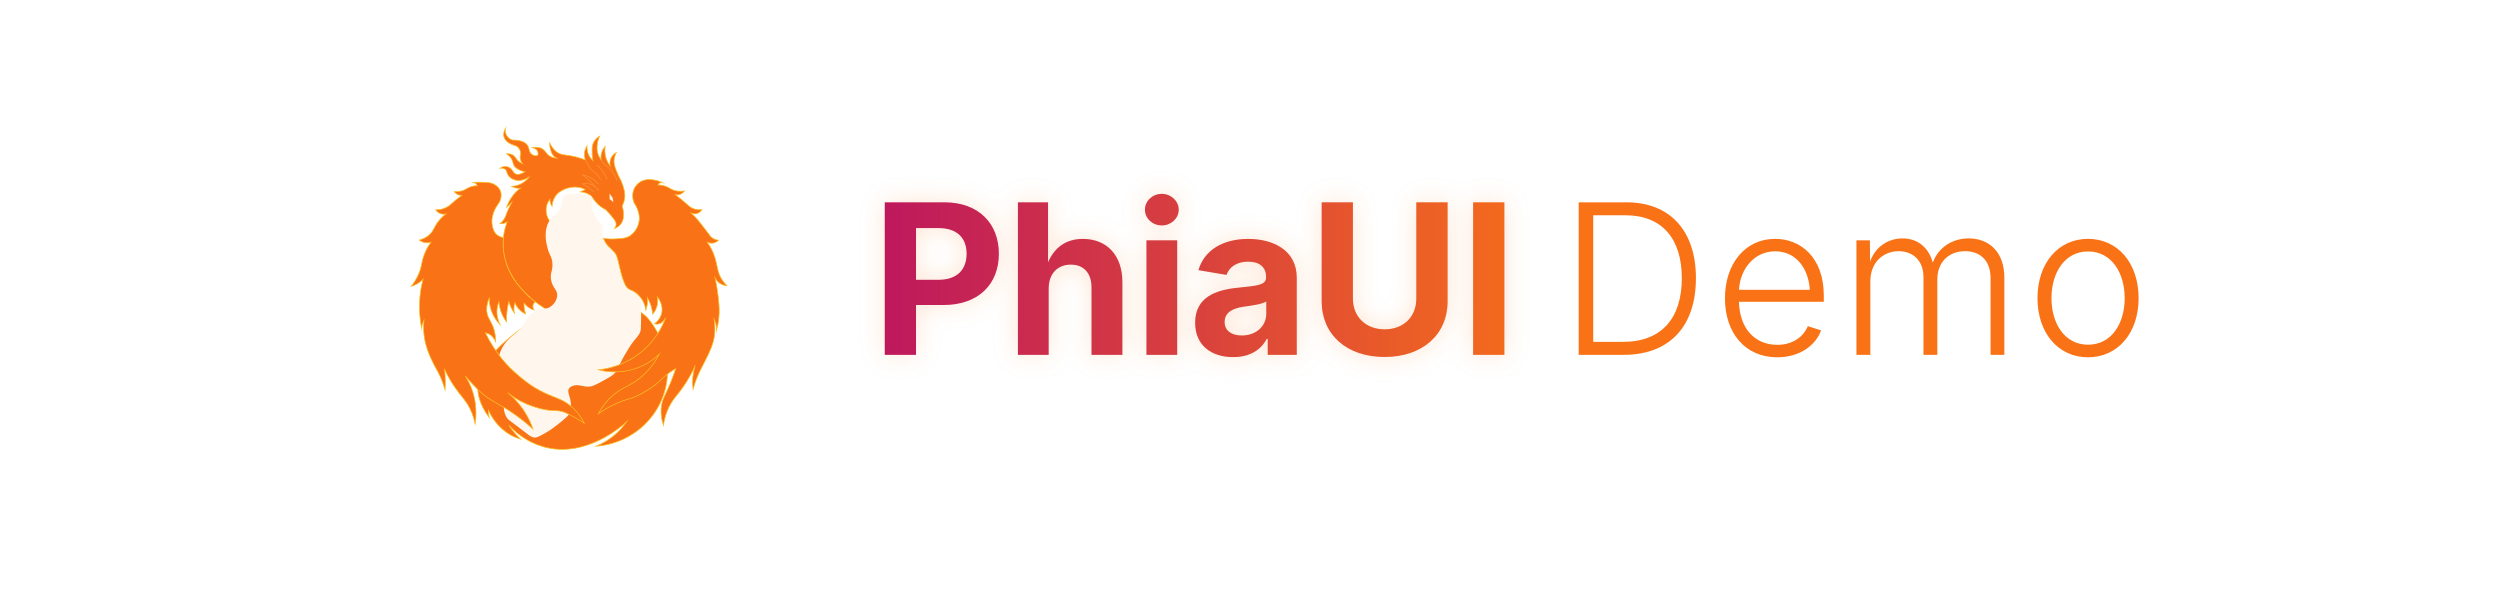
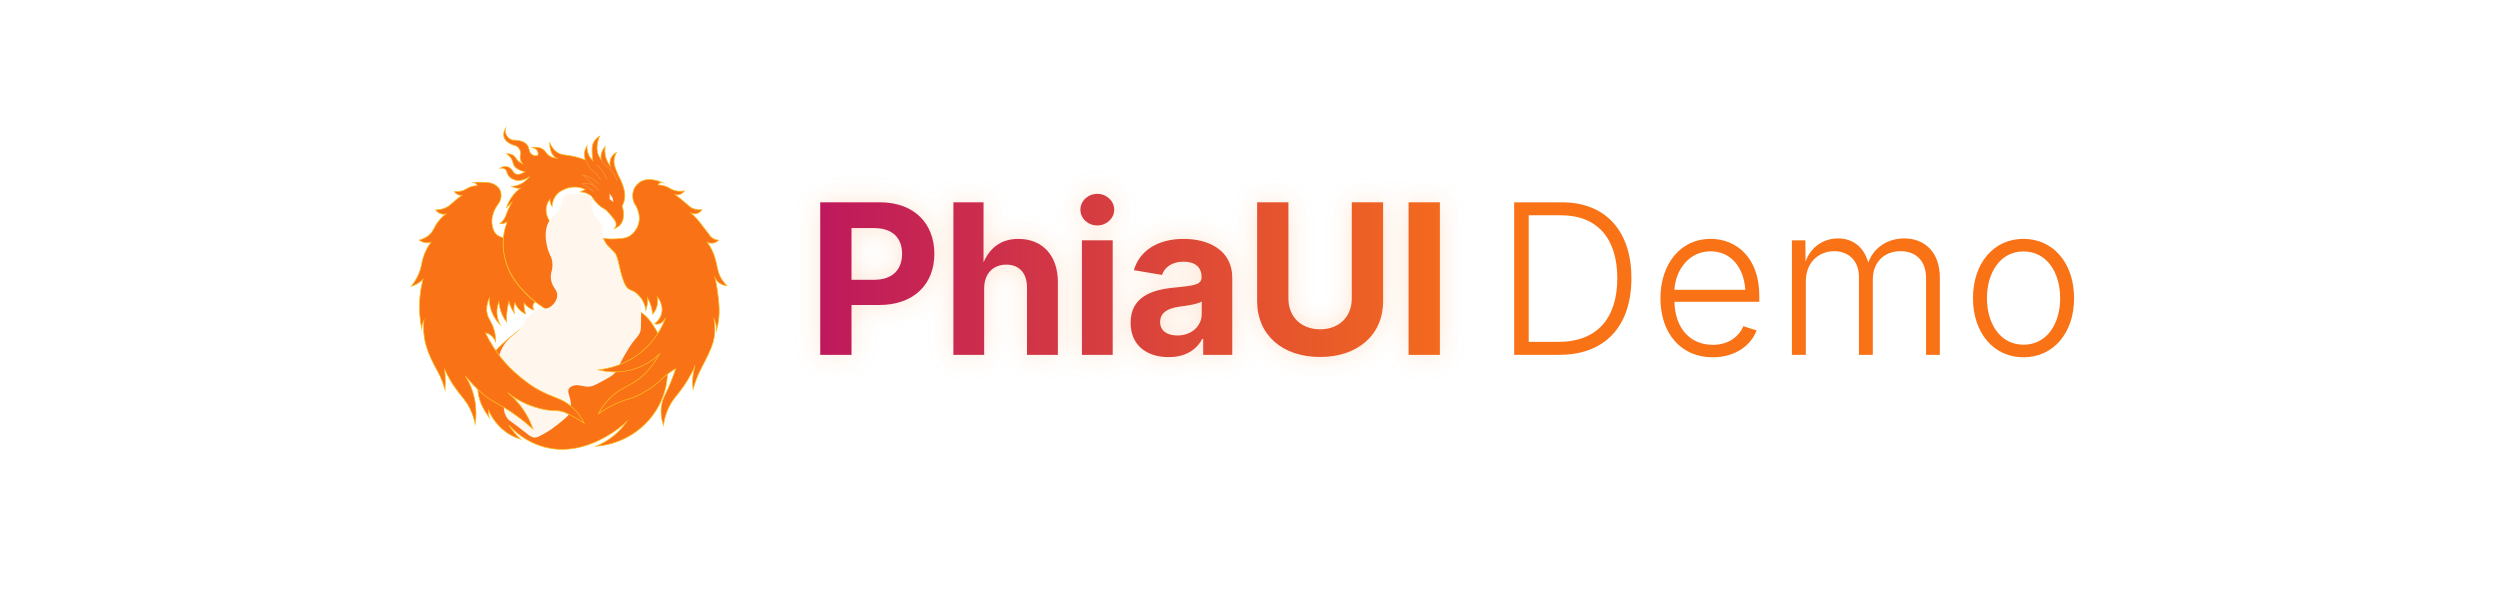
<svg xmlns="http://www.w3.org/2000/svg" width="620" height="150" viewBox="0 0 620 150">
  <defs>
    <style>
.st1 { fill: #F97316; stroke: #FBBF24; stroke-miterlimit: 10; }
      .st2 { fill: none; stroke: #FB923C; stroke-linecap: round; stroke-miterlimit: 10; }
      .st3 { fill: #FFF7ED; }
    </style>
    <linearGradient id="pdTextGrad" x1="0%" y1="0%" x2="100%" y2="0%">
      <stop offset="0%" style="stop-color:#BE185D" />
      <stop offset="55%" style="stop-color:#F97316" />
      <stop offset="100%" style="stop-color:#FBBF24" />
    </linearGradient>
    <filter id="pdGlow" x="-20%" y="-50%" width="140%" height="200%">
      <feGaussianBlur stdDeviation="3" result="blur" />
      <feComposite in="SourceGraphic" in2="blur" operator="over" />
    </filter>
  </defs>
  <g transform="translate(55,-15) scale(0.1742) translate(-438.36, 25.40)">
    <path class="st1" d="M876.44,312.04c-1.74,2.46-5.5,7.09-11.97,10.4-5.63,2.88-10.79,3.48-13.71,3.6,1.7.9,4.29,2.01,7.6,2.46,1.98.27,3.73.24,5.14.11-3.62,2.69-8.71,7.16-13.16,13.91-3.38,5.13-5.35,9.98-6.53,13.7,2.48-2.44,4.96-4.88,7.44-7.32-4.48,8.3-6.79,13.88-8.08,17.59-.4,1.14-1.28,3.77-3.32,6.74-1.91,2.79-4.03,4.7-5.54,5.89,1.17.15,2.94.23,5-.21,2.42-.52,4.2-1.54,5.24-2.25-3.61,9.88-6.36,22.18-5.6,36.13,2.93,54.15,56.05,85.26,62.27,88.78-3.66,2.43-8.82,5.95-14.83,10.38-40.07,29.57-82.31,60.4-83.59,98.85-.29,8.65,1.26,24.55,16.5,44.67-.53-1.87-1-4.11-1.23-6.68-.13-1.49-.15-2.88-.11-4.13,3.87,8.45,13.03,25,31.73,35.4,4.99,2.77,9.82,4.65,14.2,5.94-3.06-2.74-6.4-6.11-9.75-10.18-2.83-3.43-5.16-6.75-7.07-9.79,8.96,9.65,24.74,23.53,47.86,30.39,62.38,18.52,116.62-32.3,119.75-35.32-3.33,4.84-7.8,10.39-13.71,15.89-10.91,10.17-22.13,15.87-30.08,19.08,42.54-3.08,79.6-30.03,94.9-69.05,17.73-45.21-.78-88.72-19.25-111.36-6.03-7.38-5.7-4.77-21.87-19.83-62.82-58.47-65.87-96.07-99.53-107.87-4.24-1.49-16.56-5.23-21.97-15.81-1.77-3.46-4.63-11.41-1.84-20.09,1.12-3.48,2.92-6.04,4.26-7.64-.02,1.39.1,3.43.86,5.76.61,1.89,1.45,3.36,2.14,4.39.1-2.76.67-8.13,4.08-13.53,4.64-7.36,11.59-10.1,15.18-11.51,3.08-1.21,9.39-3.21,17.34-2.25,4.68.57,8.38,1.97,10.81,3.1-2.39,1.18-4.78,2.35-7.17,3.53,3.54.17,8.66.96,13.27,4.28,4.53,3.26,5.43,6.68,10.11,11.66,2.54,2.7,6.6,6.3,12.92,9.45,3.82,3.95,6.81,7.46,8.98,10.14,4.62,5.72,5.75,7.97,5.67,10.6-.08,2.68-1.4,4.79-2.37,6.04,2.34-.91,7.61-3.36,10.61-8.93,1.99-3.71,2.13-7.22,2.25-10.38.21-5.57-.99-10.04-1.93-12.74.95-1.72,2.19-4.35,3-7.71,2.35-9.79-.77-18.42-3.21-24.94-2.62-6.99-3.79-6.78-7.88-17.21-2.88-7.34-3.57-10.67-3.47-14.25.15-5.35,2.01-9.59,3.47-12.21-1.23.64-5.91,3.23-8.17,8.99-1.89,4.8-1.03,9.04-.65,10.54-1.81-2.33-4.06-5.79-5.67-10.4-2.63-7.53-2.14-14.15-1.6-17.69-1.54,1.72-4.49,5.5-5.57,11.13-.64,3.34-.4,6.2-.08,8.14-1.43-1.84-3.45-4.91-4.73-9.14-1.53-5.07-1.19-9.23-.95-11.97.48-5.34,2.06-9.73,3.6-12.93-6.14,3.77-8.46,8.36-9.31,10.38-1.64,3.93-1.6,7.46-1.54,12.95.06,4.89.65,8.91,1.19,11.66-1.6-1.45-3.64-3.65-5.32-6.73-3.26-5.96-3.28-11.68-3.11-14.38-1.51,2.47-4.67,8.47-3.47,15.75.27,1.66.73,3.14,1.26,4.41-9.78-3.72-17.9-5.43-23.54-6.3-6.42-.99-9.86-.94-14.26-3.15-7.04-3.54-10.92-10.06-13.09-14.99-.1,3.43.27,7.84,2.06,12.47,1.05,2.72,2.34,5.93,5.6,8.13,1.01.68,1.94,1.08,2.6,1.32-2.08-.06-5.4-.42-8.82-2.21-6.09-3.17-6.93-7.92-11.97-11.03-2.61-1.6-7.03-3.19-14.56-1.83.63.13,6.59,1.41,8.14,6.1.13.39,1.1,3.43-.36,4.84-1.61,1.56-5.5.48-7.99-1.21-5.6-3.8-2.58-9.67-7.9-14.83-4.32-4.19-11.2-5.06-13.55-5.36-4.2-.53-5.3.31-8.19-.95-5.63-2.44-7.58-8.27-7.68-8.59-1.1-3.46-.54-6.45-.2-7.79-.94,1.63-4.29,7.88-1.89,13.86,2.24,5.6,8.53,8.47,10.45,9.36,4.23,1.94,6.56,1.5,9.28,4.3,2.5,2.57,3.2,5.69,3.31,6.23.77,3.64-.68,5.06-.43,8.7.14,1.95.78,4.83,3.33,8.26-1.14-.49-2.82-1.31-4.6-2.66-4.43-3.36-4.97-6.53-8.11-8.96-1.82-1.41-4.85-2.82-10.09-2.54,2.02,1.28,4.82,3.46,6.93,6.93,2.15,3.54,2.13,6.06,3.15,8.51,1.42,3.43,5.25,7.62,16.15,10.29-7.07,4.32-10.99,4.02-13.28,2.91-4.12-2-4.19-7.24-10.05-9.59-2.73-1.09-5.14-.93-5.77-.88-3.2.28-5.48,1.76-6.51,2.53,2.19-.3,5.44-.37,7.72,1.59,2.44,2.11,1.86,4.93,4.13,8.43,2.29,3.53,5.74,5.06,7.6,5.89,6.7,2.98,15.45,1.24,22.69-4.15Z" />
    <path class="st2" d="M967.52,333.56c-2.01-1.84-4.38-3.8-7.12-5.75-3.08-2.19-6.03-3.92-8.68-5.3,1.83-.4,8.41-1.63,15.14,2.05,4.48,2.44,6.94,5.91,8.02,7.7" />
    <path class="st2" d="M977.34,316.3c-1.09-2.19-2.82-5.09-5.48-8.04-3.27-3.61-4.42-2.83-7.53-6.3-2.66-2.98-4.4-6.3-6.64-10.56-.79-1.5-1.4-2.78-1.82-3.68" />
    <path class="st2" d="M986.75,315.3c-1.4-3.05-3.33-6.63-5.98-10.4-2.68-3.82-5.44-6.88-7.86-9.25" />
    <path class="st2" d="M1001.24,318.08c-.72-2.37-2.03-5.86-4.5-9.58-1.37-2.06-4.73-7.2-10.4-11.38-1.47-1.09-3.68-2.54-5.73-5.4-1.11-1.56-1.81-3-2.22-4.01" />
    <path class="st3" d="M990.5,336.25v7.84l5.39,4.44c-.35-2.05-.69-4.1-1.04-6.14-1.45-2.05-2.9-4.1-4.35-6.14Z" />
    <path class="st2" d="M969.48,326.27c-2.46-3.01-5.44-6.27-9-9.58-2.83-2.63-5.6-4.88-8.19-6.79,2.9.51,7.17,1.61,11.79,4.18,5,2.77,8.37,6.12,10.36,8.43" />
    <path class="st3" d="M964.89,340.64c-2.23-3.16-9.12-3.36-22.83-3.64-11.78-.24-13.77.68-15.22,1.79-4.62,3.55-3.16,8.72-5.99,16.67-4.4,12.39-11.76,10.57-17.47,21.96-7.27,14.52-2.52,31.87-1,37.43,2.71,9.91,5.41,10.19,6.49,18.96,1.52,12.42-3.55,14.63-1.75,25.2,2.1,12.31,9.8,14.15,8.73,23.39-.76,6.52-5.4,12.5-10.48,15.54-7.08,4.24-10.59.14-19.71,4.99-6.23,3.31-10.35,8.29-11.73,9.98-2.83,3.48-4.31,6.44-4.99,7.74-6.39,12.06-16.87,16.45-25.2,26.2-9.5,11.12-11.7,23.94-12.56,28.94-3.33,19.4,6.34,20.73,8.07,51.9.68,12.36-.37,20.52,5.74,28.7,2.15,2.88,2.78,2.53,13.97,10.98,16.71,12.61,19.42,16.49,25.7,16.22,2.84-.12,6.13-1.91,12.73-5.49,4.12-2.23,9.5-5.49,17.47-11.75,12.07-9.47,18.11-14.2,19.71-19.7,2.14-7.33.15-16.27-.25-17.97-1.45-6.16-4.11-10.77-1.74-14.72.53-.89,1.56-2.14,4.24-3.39,8.96-4.17,15.15,1.62,25.95.4,4.23-.48,9.14-3.15,18.96-8.48,8.44-4.59,12.66-6.88,16.22-10.73,4.31-4.67,4.05-6.97,10.48-19.21.55-1.05,4.6-8.71,9.73-16.72,10.59-16.51,13.72-15.62,16.22-23.7.56-1.82.92-3.52,1.02-23.95.04-7.37.02-13.48,0-17.72-.46-2.33-1.44-5.71-3.81-8.98-3.31-4.58-7.3-6.15-9.93-7.74-10.86-6.54-14.14-22.7-16.22-32.94-1.97-9.67-1.31-16.16-6.99-21.71-2.37-2.32-2.95-1.64-6.38-4.61-1.69-1.47-9.35-8.1-11.33-18.34-1.37-7.04,1.41-8.25-.75-13.97-1.68-4.47-3.65-4.44-7.98-10.98-2.18-3.29-5.14-7.75-6.49-13.47-2.25-9.57,2.28-12.94-.63-17.07Z" />
    <path class="st1" d="M981.73,400.1c4.03.58,9.99,1.14,17.19.7,9.62-.59,14.98-.85,20.46-4.38,8.97-5.79,13.46-16.27,13.45-25.07,0-5.03-1.48-9.45-2.2-11.62-2.52-7.58-4.88-7.72-6.43-13.59-.49-1.87-2.44-10.16,1.96-18.14.23-.42,2.65-4.71,7.1-7.78,12.8-8.84,31.46-.08,32.73.54-.34-.08-3.07-.67-5.11,1.12-.86.75-1.27,1.64-1.46,2.19,1.51-.03,3.83.03,6.57.58,6.5,1.31,9.75,4.24,13.89,6.12,3.53,1.6,9.02,3.03,17.24,1.66-.67.98-2.8,3.83-6.77,5.11-2.77.89-5.17.61-6.39.38,5.78,4.22,10.24,7.93,13.23,10.54,5.69,4.96,7.97,7.53,12.53,9.28,4.72,1.82,9.16,1.71,12.1,1.36-.51.92-2.23,3.73-5.81,5.22-4.53,1.89-8.6.23-9.36-.1,6.09,5.48,10.29,10.44,12.99,13.95,7.92,10.29,11.88,15.43,12.24,16,.75,1.17,2.01,3.2,4.43,5.02,3.3,2.48,6.93,3.22,9.43,3.46-.94.96-3.17,2.96-6.67,3.83-4.66,1.16-8.44-.46-9.56-.99,5.55,7.91,8.5,14.87,10.15,19.61,4.82,13.88,3.6,23.45,11.53,34.88,2.41,3.47,4.85,5.94,6.4,7.39-1.84-.08-5.41-.47-9.16-2.66-4.85-2.82-7.1-6.93-7.9-8.59,2.41,10.57,3.72,19.57,4.49,26.27,1.28,11.29,2.33,21.01.76,33.55-.83,6.65-2.14,12.04-3.15,15.66.14-3.28-.11-7.67-1.67-12.51-.53-1.64-1.14-3.12-1.77-4.43,2.5,14.94.67,26.05-1.38,33.3-2.85,10.08-8.52,21.07-14.91,33.46-2.14,4.15-4.14,7.8-6.67,13.73-3.46,8.1-5.61,15.03-6.9,19.7-.46-3.35-.76-7.16-.69-11.33.15-9.13,1.96-16.79,3.84-22.46-7.68,17-15.93,29.1-22.18,37.13-5.6,7.19-10.76,12.61-15.55,22.47-4.89,10.06-6.76,19.33-7.58,25.67-4.69-14.48-3.73-25.03-2.08-31.88,2.09-8.69,5.69-13.03,12.41-29.46,3.37-8.24,5.71-15.08,7.11-19.4-2.29,1.26-5.82,3.34-9.87,6.28-6.26,4.55-10.26,8.63-11.92,10.26-12.03,11.83-28.13,19.68-32.33,21.73-11.78,5.75-13.35,4.02-27.21,9.87-12.8,5.4-22.52,11.55-28.83,15.98,3.3-6.17,8.76-14.81,17.46-23.16,12.57-12.06,22.98-14.9,34.65-22.45,10.23-6.62,23.31-18.07,34.72-39.15-6.14,5.82-17.22,14.77-33.44,20.34-23.96,8.22-44.77,4.14-53.4,1.92,10.66-1.14,39.59-5.67,65.32-28.92,18.25-16.49,26.72-35,30.49-45.15-.37.75-4.43,8.63-11.66,9.05-1.07.06-2.51-.02-4.19-.6,2.05-1.47,7.62-5.89,9.87-13.76,3.72-13.05-5.1-23.71-5.89-24.62.58,3.12,1.39,10.01-1.87,17.44-1.41,3.2-3.19,5.65-4.73,7.39-.3-3.6-1.04-8.19-2.76-13.3-1.39-4.11-3.07-7.54-4.63-10.25.19,2.44.22,5.45-.2,8.87-.44,3.6-1.25,6.66-2.07,9.06-1.05-7.56-3.85-12.73-5.71-15.57-3.73-5.67-7.93-8.89-8.87-9.57-4.81-3.52-7-3.12-10.39-5.56-2.31-1.66-4.96-4.48-8.63-16.35-4.97-16.03-6.02-29.88-10.83-35.12-2.44-2.65-5.7-5.89-5.7-5.89-1.71-1.69-2.6-2.51-3.18-3.08-2.05-2.03-4.72-5.41-7.07-11.22Z" />
    <path class="st1" d="M839.31,398.91c-2.03-.29-5.66-1.11-9.01-3.84-4.75-3.87-5.95-9.18-6.67-12.46-2.19-9.98,1.32-18.65,2.57-21.63,3.96-9.43,8.79-11.19,9.73-19.98.48-4.47-.42-7.27-.97-8.64-1.98-4.91-5.94-7.45-7.68-8.54-5.45-3.4-11.02-3.56-21.91-3.76-3.79-.07-6.91.05-9.01.16.85.19,2.99.78,4.58,2.73.6.74.98,1.49,1.21,2.09-2.18.04-5.45.31-9.17,1.53-4.43,1.46-6.25,3.21-9.73,4.74-2.97,1.31-7.5,2.62-13.99,2.17.72.96,2.1,2.55,4.34,3.78,2.75,1.5,5.32,1.65,6.57,1.64-2.52,1.81-6.31,4.62-10.75,8.33-4.63,3.87-5.75,5.18-7.96,6.75-3.55,2.52-9.29,5.27-18.65,5.55.75,1.07,3.06,4.08,7.32,5.47,3.18,1.04,5.92.68,7.24.41-2.67,1.99-6.8,5.43-10.78,10.59-5.91,7.67-6.31,12.44-11.58,17.86-2.69,2.77-7.35,6.42-15.46,8.66,1.37,1.06,4.5,3.18,9.03,3.73,3.35.4,6.07-.23,7.64-.72-2.71,3.67-6.49,9.47-9.49,17.21-3.53,9.11-3.31,14.06-5.92,22.28-1.87,5.91-5.42,14.19-12.82,23.39,2.81-.83,6.53-2.27,10.45-4.82,2.72-1.78,4.88-3.66,6.51-5.31-1.9,7.14-3.56,15.43-4.45,24.72-1.74,18.2.06,33.82,2.44,45.47.14-2.52.63-5.69,1.97-9.1.41-1.05.86-2.01,1.32-2.88-1.4,13.27.07,23.62,1.59,30.44,3.86,17.31,12.96,33.63,15.56,38.3,1.44,2.58,3.51,6.12,6,11.59,3.58,7.88,5.68,14.64,6.89,19.04.31-4.55.45-9.51.32-14.83-.12-5.18-.48-10-.97-14.42,5.16,11.14,10.44,19.55,14.34,25.2,9.29,13.46,15.54,18.22,21.69,30.57,4.39,8.8,6.4,16.77,7.41,22.12,1.66-10.93,2.81-29.62-4.87-50.19-2.66-7.12-5.89-13.16-9.06-18.13-.68-1.07,8.12,9.85,19.3,20.51,17.21,16.41,27.42,17.04,52.73,35.24,5.92,4.26,14.48,10.78,24.27,19.69-2.53-7.51-6.82-17.65-14.23-28.36-7.49-10.82-15.56-18.46-21.73-23.49,13.29,10.59,25.51,15.92,33.53,18.71,7.15,2.49,17.29,6.01,30.51,6.73,4.88.26,7.9.02,13.11,1.33,1.57.4,6.39,1.7,19.25,9,3.17,1.8,7.48,4.34,12.51,7.57-3.37-6.65-9.24-16.15-19.23-24.43-12.18-10.09-22.11-11.44-37.82-18.91-18.06-8.59-29.81-18.65-38.99-26.51-11.81-10.11-29.87-28.45-44.69-58.71,1.29.24,2.71.63,4.17,1.3,6.5,2.93,9.4,8.99,10.37,11.33.09-3.86-.13-9.61-1.92-16.21-3.36-12.41-9.3-16.41-10.53-26.29-.53-4.28-.44-10.88,3.41-19.49-.03,3.61.3,7.97,1.46,12.77,3.01,12.38,9.9,20.73,14.02,24.97-2.01-3.93-5.56-12.32-4.27-22.82.47-3.82,1.48-7.07,2.53-9.65.37,4.63,1.48,11.22,4.78,18.42,1.89,4.14,4.06,7.51,6.04,10.14-.11-5.53.18-11.91,1.27-18.91.56-3.6,1.26-6.95,2.05-10.04.7,2.35,1.64,4.99,2.92,7.8,1.62,3.55,3.41,6.54,5.07,8.97-.6-2.73-1.06-6.54-.39-10.97.25-1.62.61-3.09,1.01-4.39.95,2.47,2.93,6.68,6.98,10.59,3.07,2.97,6.21,4.68,8.38,5.65-.89-2.45-1.78-5.65-2.14-9.45-.22-2.28-.21-4.35-.1-6.14,1.26,1.73,3.38,4.22,6.63,6.43,2.94,2,5.74,3.04,7.7,3.61-.23-.3-2.77-3.67-1.46-7.6.78-2.35,2.51-3.62,3.16-4.06-5.3-3.99-12.48-10.02-19.8-18.47-5.65-6.53-13.96-16.29-19.8-31.34-2.68-6.9-6.1-18.15-6.37-32.72l.49-9.01Z" />
  </g>
-   <text x="216" y="88" font-family="-apple-system, BlinkMacSystemFont, 'Segoe UI', system-ui, sans-serif" font-size="52" font-weight="700" letter-spacing="-0.5" fill="#F97316" opacity="0.18" filter="url(#pdGlow)">PhiaUI</text>
-   <text x="216" y="88" font-family="-apple-system, BlinkMacSystemFont, 'Segoe UI', system-ui, sans-serif" font-size="52" font-weight="700" letter-spacing="-0.5" fill="url(#pdTextGrad)">PhiaUI<tspan font-weight="300" fill="#F97316" opacity="0.75" dx="10" letter-spacing="1"> Demo</tspan>
+   <text x="200" y="88" font-family="-apple-system, BlinkMacSystemFont, 'Segoe UI', system-ui, sans-serif" font-size="52" font-weight="700" letter-spacing="-0.5" fill="#F97316" opacity="0.18" filter="url(#pdGlow)">PhiaUI</text>
+   <text x="200" y="88" font-family="-apple-system, BlinkMacSystemFont, 'Segoe UI', system-ui, sans-serif" font-size="52" font-weight="700" letter-spacing="-0.5" fill="url(#pdTextGrad)">PhiaUI<tspan font-weight="300" fill="#F97316" opacity="0.75" dx="10" letter-spacing="1"> Demo</tspan>
  </text>
</svg>
